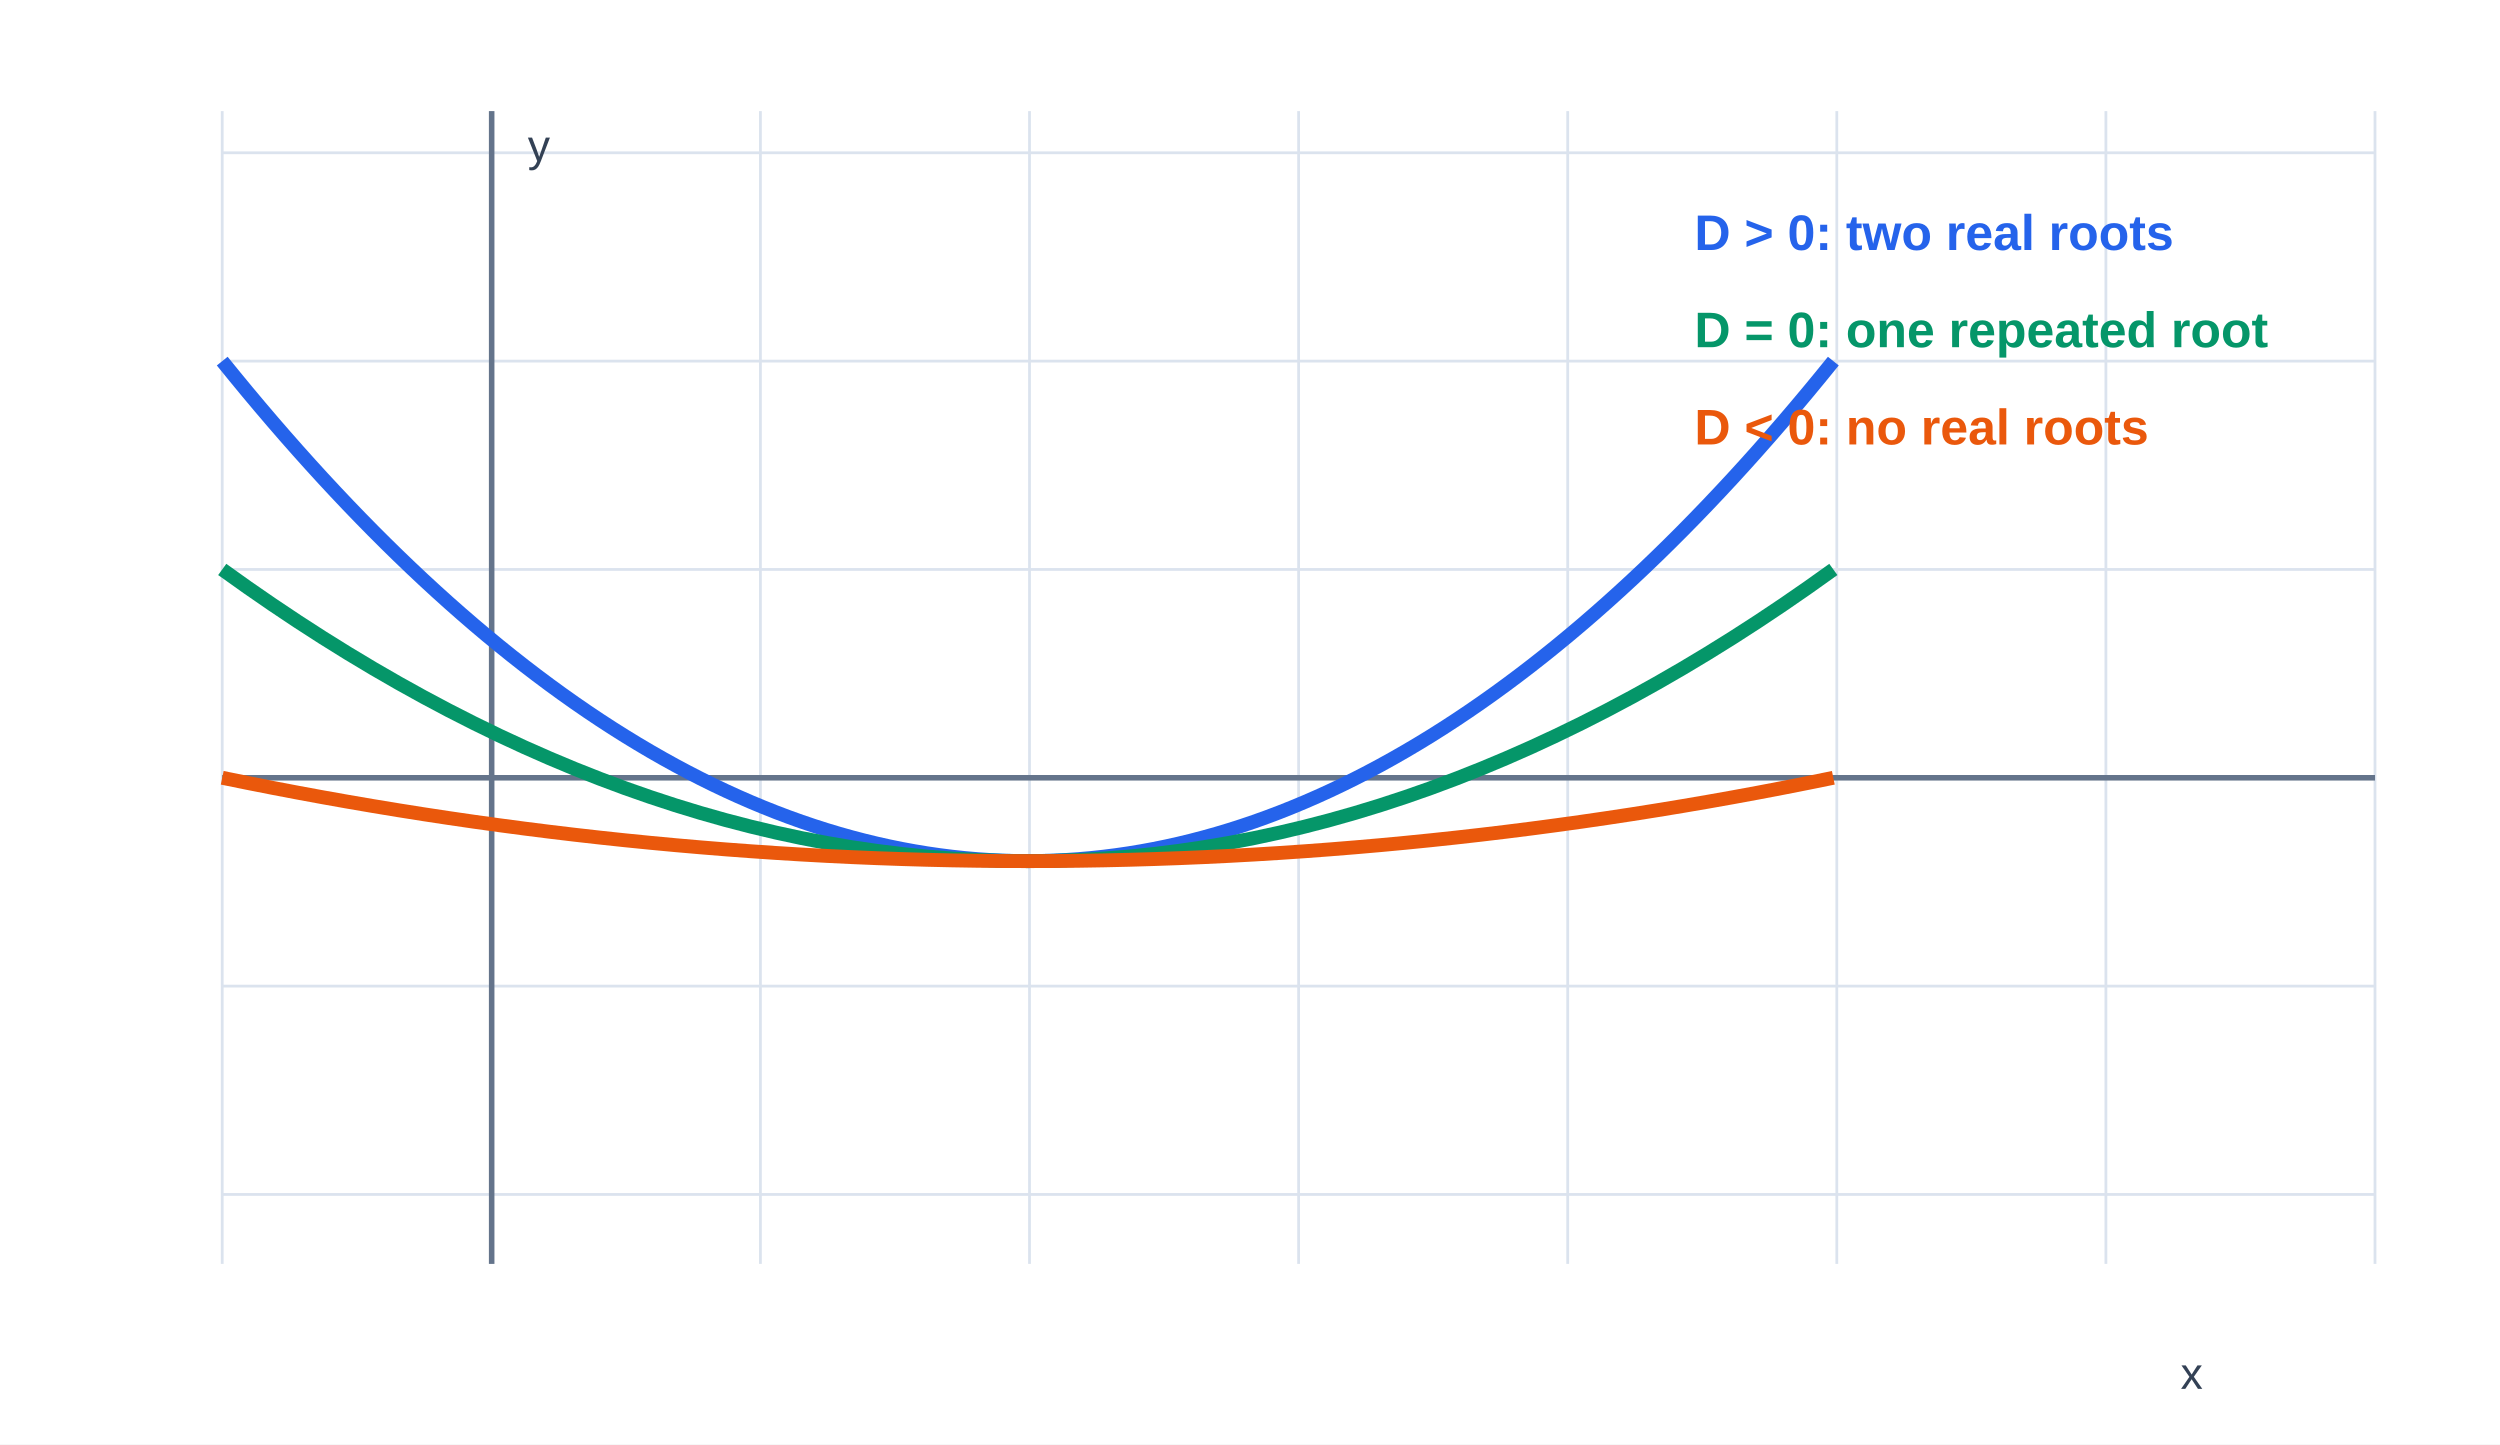
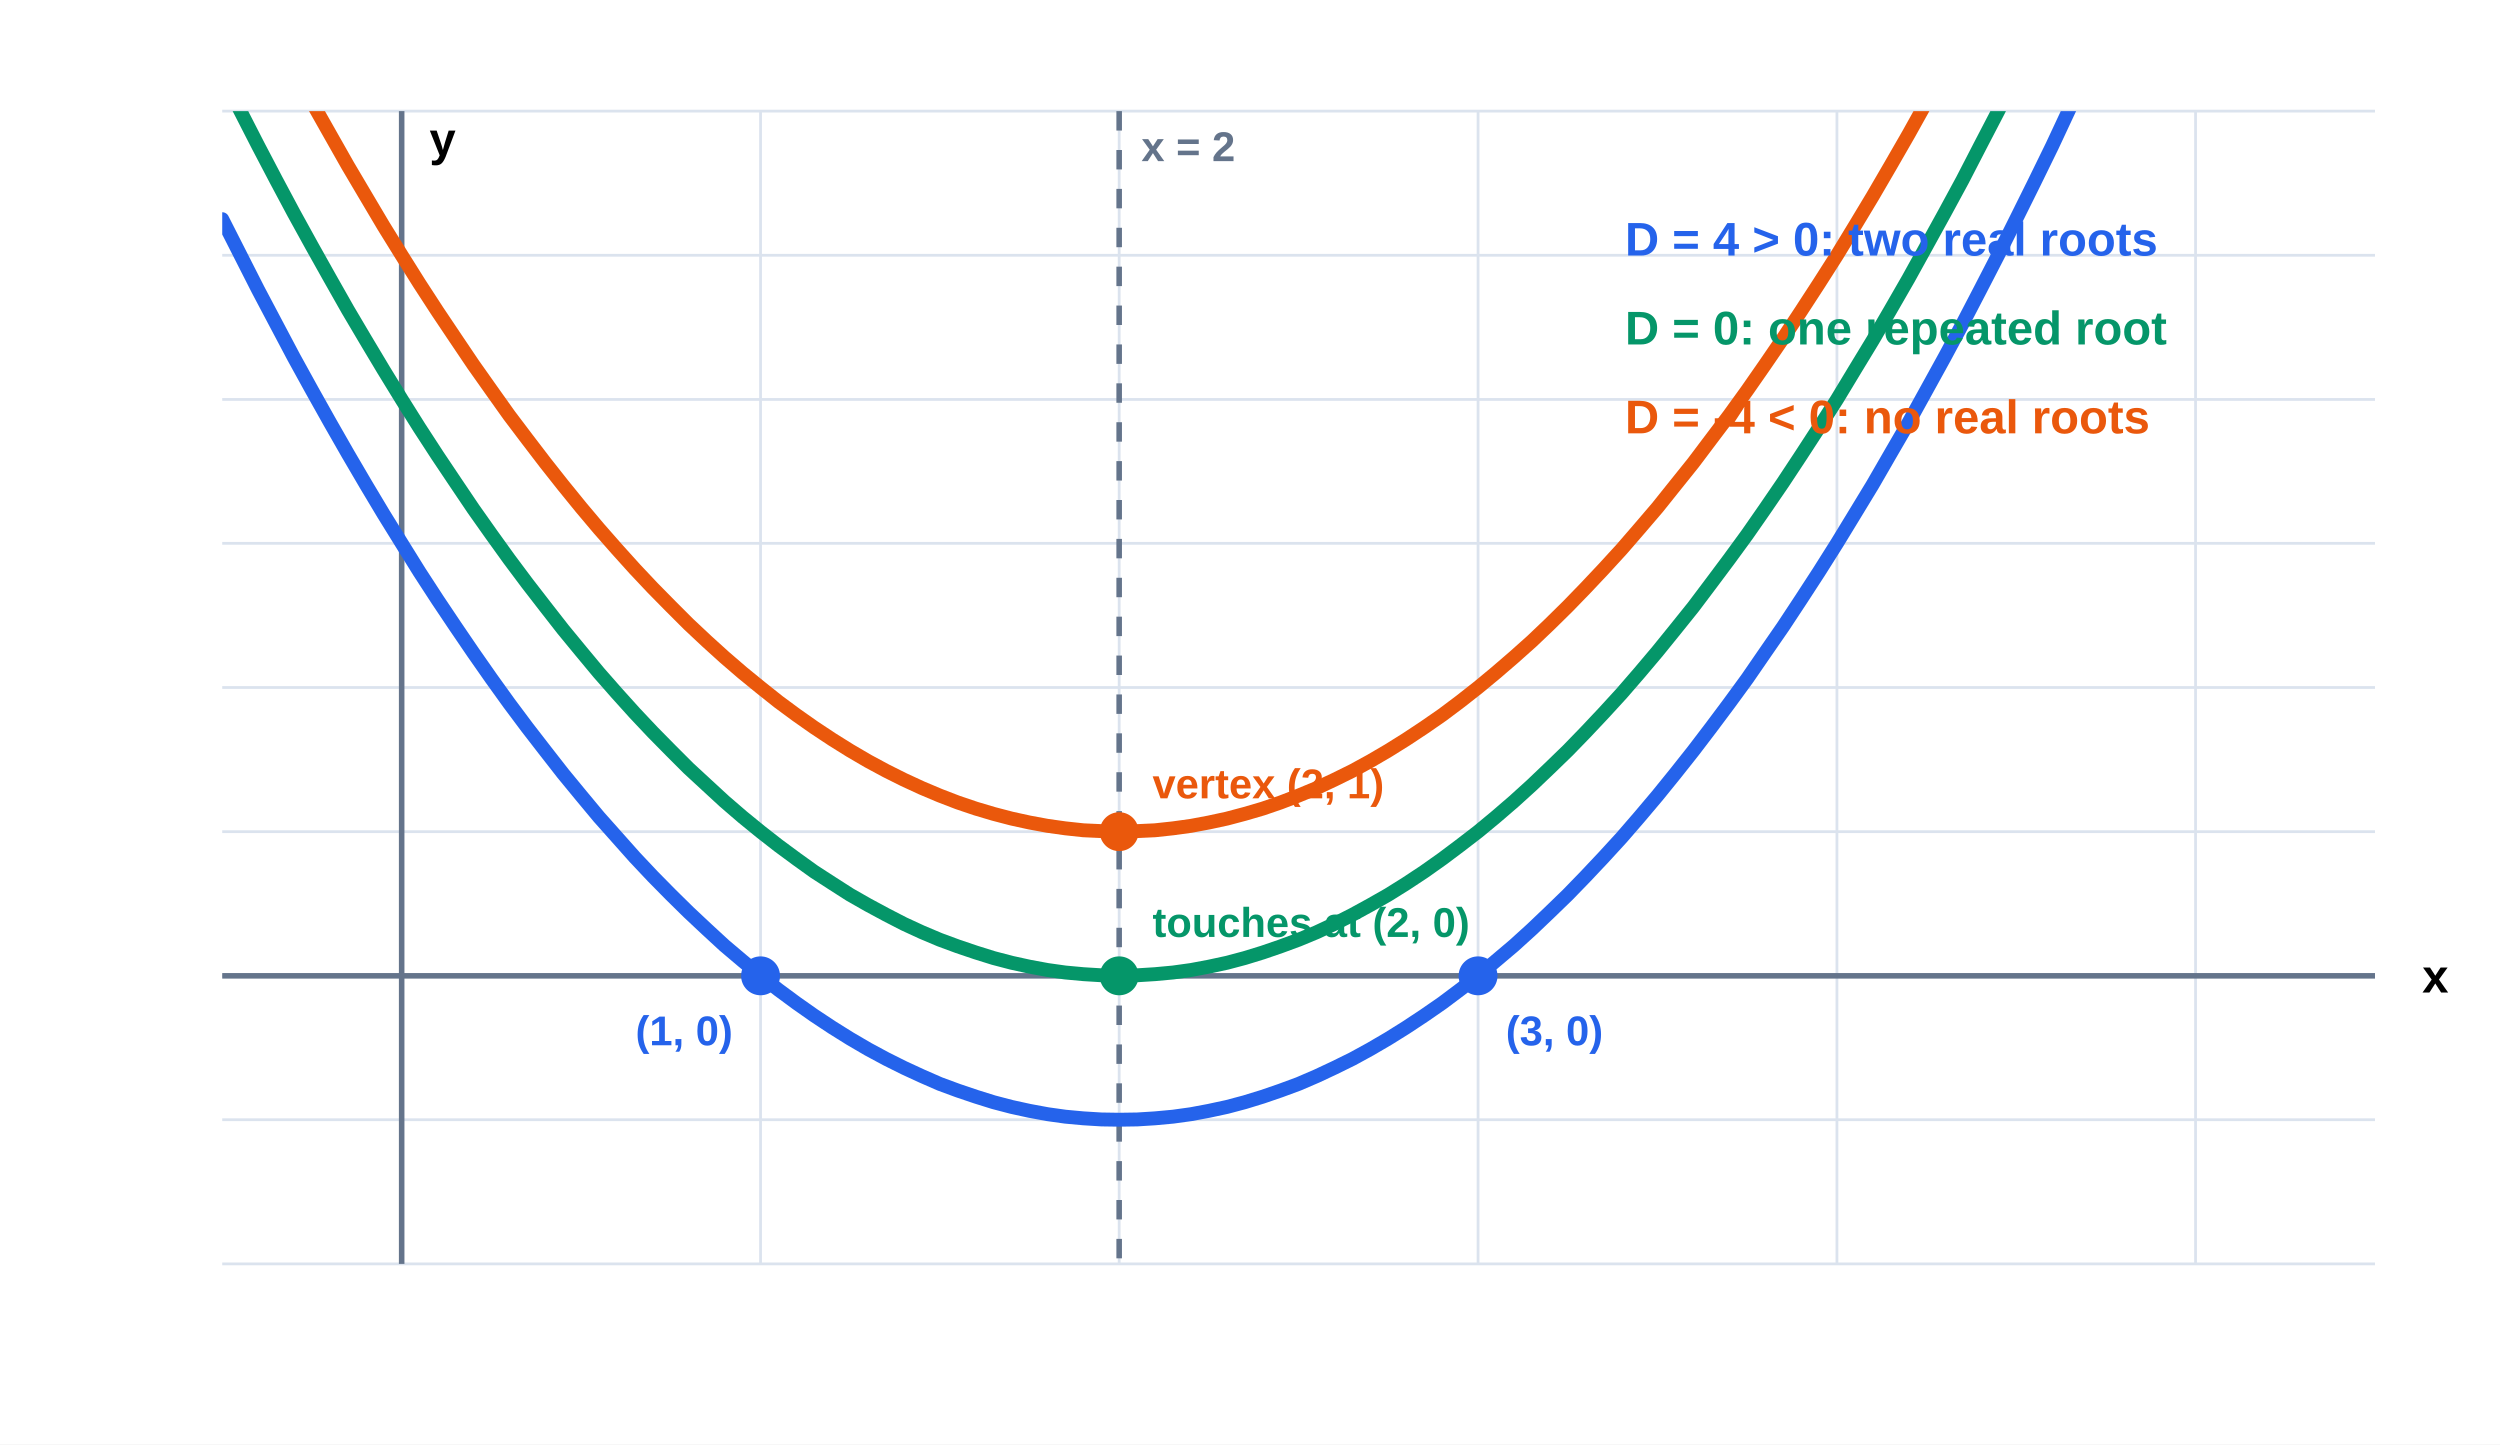
- <svg xmlns="http://www.w3.org/2000/svg" viewBox="0 0 900 520" role="img">
+ <svg xmlns="http://www.w3.org/2000/svg" viewBox="0 0 900 520" role="img" aria-labelledby="title desc">
+   <style>
+   .grid{stroke:#dbe3ee;stroke-width:1}
+   .axis{stroke:#64748b;stroke-width:2}
+   .tick{font:14px Arial,sans-serif;fill:#334155}
+   .label{font:bold 17px Arial,sans-serif}
+   .small{font:bold 15px Arial,sans-serif}
+ </style>
+   <defs>
+     <clipPath id="plot">
+       <rect x="80" y="40" width="775" height="415" />
+     </clipPath>
+   </defs>
  <rect width="900" height="520" fill="white" />
-   <g stroke="#dbe3ee" stroke-width="1">
-     <line x1="80" y1="40" x2="80" y2="455" />
-     <line x1="176.875" y1="40" x2="176.875" y2="455" />
-     <line x1="273.75" y1="40" x2="273.75" y2="455" />
-     <line x1="370.625" y1="40" x2="370.625" y2="455" />
-     <line x1="467.5" y1="40" x2="467.5" y2="455" />
-     <line x1="564.375" y1="40" x2="564.375" y2="455" />
-     <line x1="661.25" y1="40" x2="661.25" y2="455" />
-     <line x1="758.125" y1="40" x2="758.125" y2="455" />
-     <line x1="855" y1="40" x2="855" y2="455" />
-     <line x1="80" y1="55" x2="855" y2="55" />
-     <line x1="80" y1="130" x2="855" y2="130" />
-     <line x1="80" y1="205" x2="855" y2="205" />
-     <line x1="80" y1="280" x2="855" y2="280" />
-     <line x1="80" y1="355" x2="855" y2="355" />
-     <line x1="80" y1="430" x2="855" y2="430" />
+   <g class="grid">
+     <line x1="144.6" y1="40" x2="144.6" y2="455" />
+     <line x1="273.8" y1="40" x2="273.8" y2="455" />
+     <line x1="402.9" y1="40" x2="402.9" y2="455" />
+     <line x1="532.1" y1="40" x2="532.1" y2="455" />
+     <line x1="661.3" y1="40" x2="661.3" y2="455" />
+     <line x1="790.4" y1="40" x2="790.4" y2="455" />
+     <line x1="80" y1="455.0" x2="855" y2="455.0" />
+     <line x1="80" y1="403.1" x2="855" y2="403.1" />
+     <line x1="80" y1="351.3" x2="855" y2="351.3" />
+     <line x1="80" y1="299.4" x2="855" y2="299.4" />
+     <line x1="80" y1="247.5" x2="855" y2="247.5" />
+     <line x1="80" y1="195.6" x2="855" y2="195.6" />
+     <line x1="80" y1="143.8" x2="855" y2="143.8" />
+     <line x1="80" y1="91.9" x2="855" y2="91.9" />
+     <line x1="80" y1="40.0" x2="855" y2="40.0" />
  </g>
-   <line x1="80" y1="280" x2="855" y2="280" stroke="#64748b" stroke-width="2" />
-   <line x1="177" y1="40" x2="177" y2="455" stroke="#64748b" stroke-width="2" />
-   <path d="M80 130 Q370 490 660 130" fill="none" stroke="#2563eb" stroke-width="5" />
-   <path d="M80 205 Q370 415 660 205" fill="none" stroke="#059669" stroke-width="5" />
-   <path d="M80 280 Q370 340 660 280" fill="none" stroke="#ea580c" stroke-width="5" />
-   <text x="610" y="90" font-family="Arial" font-size="18" font-weight="700" fill="#2563eb">D &gt; 0: two real roots</text>
-   <text x="610" y="125" font-family="Arial" font-size="18" font-weight="700" fill="#059669">D = 0: one repeated root</text>
-   <text x="610" y="160" font-family="Arial" font-size="18" font-weight="700" fill="#ea580c">D &lt; 0: no real roots</text>
-   <text x="785" y="500" font-family="Arial" font-size="16" fill="#334155">x</text>
-   <text x="190" y="58" font-family="Arial" font-size="16" fill="#334155">y</text>
+   <line x1="80" y1="351.3" x2="855" y2="351.3" class="axis" />
+   <line x1="144.6" y1="40" x2="144.6" y2="455" class="axis" />
+   <line x1="402.9" y1="40" x2="402.9" y2="455" stroke="#64748b" stroke-width="2" stroke-dasharray="7 7" />
+   <polyline points="80.0,78.9 86.5,91.7 92.9,104.3 99.4,116.6 105.8,128.7 112.3,140.5 118.8,152.1 125.2,163.3 131.7,174.4 138.1,185.1 144.6,195.6 151.0,205.9 157.5,215.9 164.0,225.6 170.4,235.0 176.9,244.3 183.3,253.2 189.8,261.9 196.3,270.3 202.7,278.5 209.2,286.4 215.6,294.1 222.1,301.4 228.5,308.6 235.0,315.5 241.5,322.1 247.9,328.4 254.4,334.5 260.8,340.4 267.3,345.9 273.8,351.3 280.2,356.3 286.7,361.1 293.1,365.6 299.6,369.9 306.0,373.9 312.5,377.7 319.0,381.2 325.4,384.4 331.9,387.4 338.3,390.2 344.8,392.6 351.3,394.8 357.7,396.8 364.2,398.5 370.6,399.9 377.1,401.1 383.5,402.0 390.0,402.6 396.5,403.0 402.9,403.1 409.4,403.0 415.8,402.6 422.3,402.0 428.8,401.1 435.2,399.9 441.7,398.5 448.1,396.8 454.6,394.8 461.0,392.6 467.5,390.2 474.0,387.4 480.4,384.4 486.9,381.2 493.3,377.7 499.8,373.9 506.2,369.9 512.7,365.6 519.2,361.1 525.6,356.3 532.1,351.3 538.5,345.9 545.0,340.4 551.5,334.5 557.9,328.4 564.4,322.1 570.8,315.5 577.3,308.6 583.8,301.5 590.2,294.1 596.7,286.4 603.1,278.5 609.6,270.3 616.0,261.9 622.5,253.2 629.0,244.3 635.4,235.0 641.9,225.6 648.3,215.9 654.8,205.9 661.3,195.6 667.7,185.1 674.2,174.4 680.6,163.3 687.1,152.1 693.5,140.5 700.0,128.7 706.5,116.6 712.9,104.3 719.4,91.7 725.8,78.9 732.3,65.8 738.8,52.5 745.2,38.8 751.7,25.0 758.1,10.8 764.6,-3.6 771.0,-18.2 777.5,-33.1 784.0,-48.3 790.4,-63.8 796.9,-79.4 803.3,-95.4 809.8,-111.6 816.3,-128.1 822.7,-144.8 829.2,-161.8 835.6,-179.0 842.1,-196.6 848.5,-214.3 855.0,-232.3" fill="none" stroke="#2563eb" stroke-width="5" stroke-linecap="round" stroke-linejoin="round" clip-path="url(#plot)" />
+   <polyline points="80.0,27.0 86.5,39.9 92.9,52.4 99.4,64.8 105.8,76.8 112.3,88.6 118.8,100.2 125.2,111.5 131.7,122.5 138.1,133.2 144.6,143.8 151.0,154.0 157.5,164.0 164.0,173.7 170.4,183.2 176.9,192.4 183.3,201.3 189.8,210.0 196.3,218.4 202.7,226.6 209.2,234.5 215.6,242.2 222.1,249.6 228.5,256.7 235.0,263.6 241.5,270.2 247.9,276.6 254.4,282.6 260.8,288.5 267.3,294.1 273.8,299.4 280.2,304.4 286.7,309.2 293.1,313.8 299.6,318.0 306.0,322.1 312.5,325.8 319.0,329.3 325.4,332.6 331.9,335.6 338.3,338.3 344.8,340.7 351.3,342.9 357.7,344.9 364.2,346.6 370.6,348.0 377.1,349.2 383.5,350.1 390.0,350.7 396.5,351.1 402.9,351.3 409.4,351.1 415.8,350.7 422.3,350.1 428.8,349.2 435.2,348.0 441.7,346.6 448.1,344.9 454.6,342.9 461.0,340.7 467.5,338.3 474.0,335.6 480.4,332.6 486.9,329.3 493.3,325.8 499.8,322.1 506.2,318.1 512.7,313.8 519.2,309.2 525.6,304.4 532.1,299.4 538.5,294.1 545.0,288.5 551.5,282.6 557.9,276.5 564.4,270.2 570.8,263.6 577.3,256.7 583.8,249.6 590.2,242.2 596.7,234.5 603.1,226.6 609.6,218.5 616.0,210.0 622.5,201.3 629.0,192.4 635.4,183.2 641.9,173.7 648.3,164.0 654.8,154.0 661.3,143.8 667.7,133.2 674.2,122.5 680.6,111.5 687.1,100.2 693.5,88.6 700.0,76.8 706.5,64.8 712.9,52.4 719.4,39.9 725.8,27.0 732.3,13.9 738.8,0.6 745.2,-13.0 751.7,-26.9 758.1,-41.1 764.6,-55.4 771.0,-70.1 777.5,-85.0 784.0,-100.2 790.4,-115.6 796.9,-131.3 803.3,-147.3 809.8,-163.5 816.3,-180.0 822.7,-196.7 829.2,-213.7 835.6,-230.9 842.1,-248.4 848.5,-266.2 855.0,-284.2" fill="none" stroke="#059669" stroke-width="5" stroke-linecap="round" stroke-linejoin="round" clip-path="url(#plot)" />
+   <polyline points="80.0,-24.8 86.5,-12.0 92.9,0.6 99.4,12.9 105.8,25.0 112.3,36.8 118.8,48.3 125.2,59.6 131.7,70.6 138.1,81.4 144.6,91.9 151.0,102.1 157.5,112.1 164.0,121.8 170.4,131.3 176.9,140.5 183.3,149.5 189.8,158.1 196.3,166.6 202.7,174.7 209.2,182.7 215.6,190.3 222.1,197.7 228.5,204.8 235.0,211.7 241.5,218.3 247.9,224.7 254.4,230.8 260.8,236.6 267.3,242.2 273.8,247.5 280.2,252.6 286.7,257.4 293.1,261.9 299.6,266.2 306.0,270.2 312.5,274.0 319.0,277.5 325.4,280.7 331.9,283.7 338.3,286.4 344.8,288.9 351.3,291.1 357.7,293.0 364.2,294.7 370.6,296.1 377.1,297.3 383.5,298.2 390.0,298.9 396.5,299.2 402.9,299.4 409.4,299.2 415.8,298.9 422.3,298.2 428.8,297.3 435.2,296.1 441.7,294.7 448.1,293.0 454.6,291.1 461.0,288.9 467.5,286.4 474.0,283.7 480.4,280.7 486.9,277.5 493.3,274.0 499.8,270.2 506.2,266.2 512.7,261.9 519.2,257.4 525.6,252.6 532.1,247.5 538.5,242.2 545.0,236.6 551.5,230.8 557.9,224.7 564.4,218.3 570.8,211.7 577.3,204.8 583.8,197.7 590.2,190.3 596.7,182.7 603.1,174.7 609.6,166.6 616.0,158.1 622.5,149.5 629.0,140.5 635.4,131.3 641.9,121.8 648.3,112.1 654.8,102.1 661.3,91.9 667.7,81.4 674.2,70.6 680.6,59.6 687.1,48.3 693.5,36.8 700.0,25.0 706.5,12.9 712.9,0.6 719.4,-12.0 725.8,-24.8 732.3,-37.9 738.8,-51.3 745.2,-64.9 751.7,-78.8 758.1,-92.9 764.6,-107.3 771.0,-122.0 777.5,-136.9 784.0,-152.1 790.4,-167.5 796.9,-183.2 803.3,-199.1 809.8,-215.4 816.3,-231.8 822.7,-248.6 829.2,-265.5 835.6,-282.8 842.1,-300.3 848.5,-318.1 855.0,-336.1" fill="none" stroke="#ea580c" stroke-width="5" stroke-linecap="round" stroke-linejoin="round" clip-path="url(#plot)" />
+   <circle cx="273.8" cy="351.3" r="7" fill="#2563eb" />
+   <circle cx="532.1" cy="351.3" r="7" fill="#2563eb" />
+   <circle cx="402.9" cy="351.3" r="7" fill="#059669" />
+   <circle cx="402.9" cy="299.4" r="7" fill="#ea580c" />
+   <text x="263.8" y="376.3" text-anchor="end" fill="#2563eb" class="small">(1, 0)</text>
+   <text x="542.1" y="376.3" fill="#2563eb" class="small">(3, 0)</text>
+   <text x="414.9" y="337.3" fill="#059669" class="small">touches at (2, 0)</text>
+   <text x="414.9" y="287.4" fill="#ea580c" class="small">vertex (2, 1)</text>
+   <text x="410.9" y="58" fill="#64748b" class="small">x = 2</text>
+   <text x="585" y="92" fill="#2563eb" class="label">D = 4 &gt; 0: two real roots</text>
+   <text x="585" y="124" fill="#059669" class="label">D = 0: one repeated root</text>
+   <text x="585" y="156" fill="#ea580c" class="label">D = -4 &lt; 0: no real roots</text>
+   <text x="872" y="357.3" class="label">x</text>
+   <text x="154.6" y="56" class="label">y</text>
</svg>
